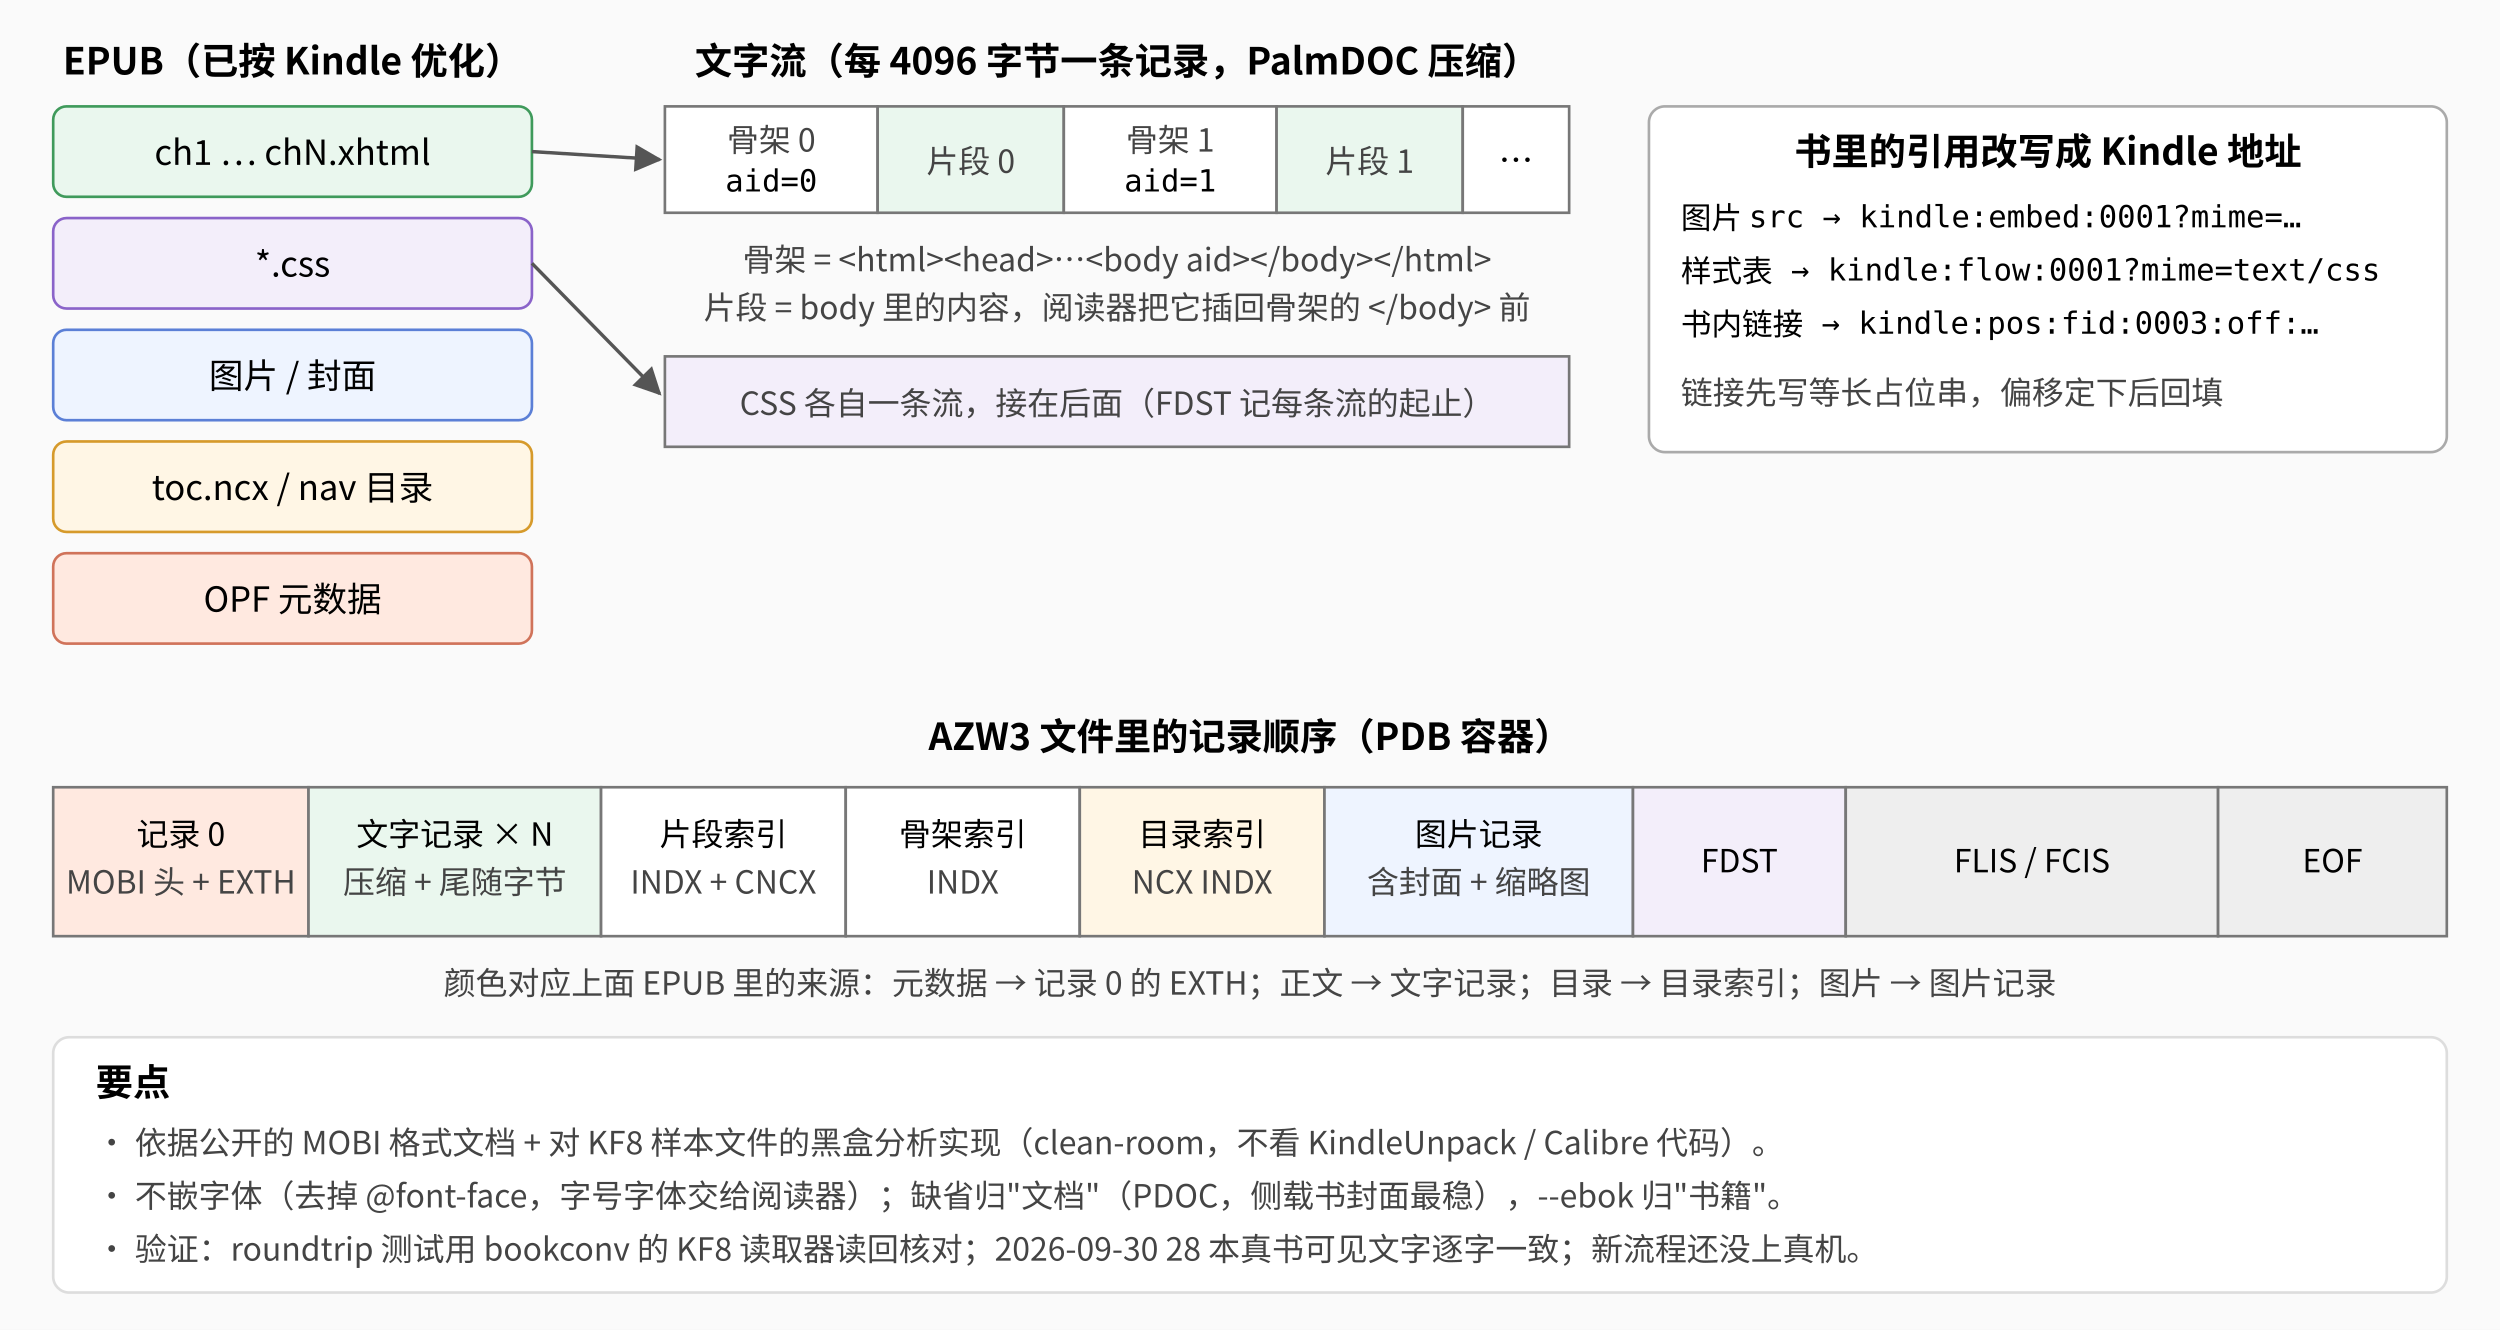
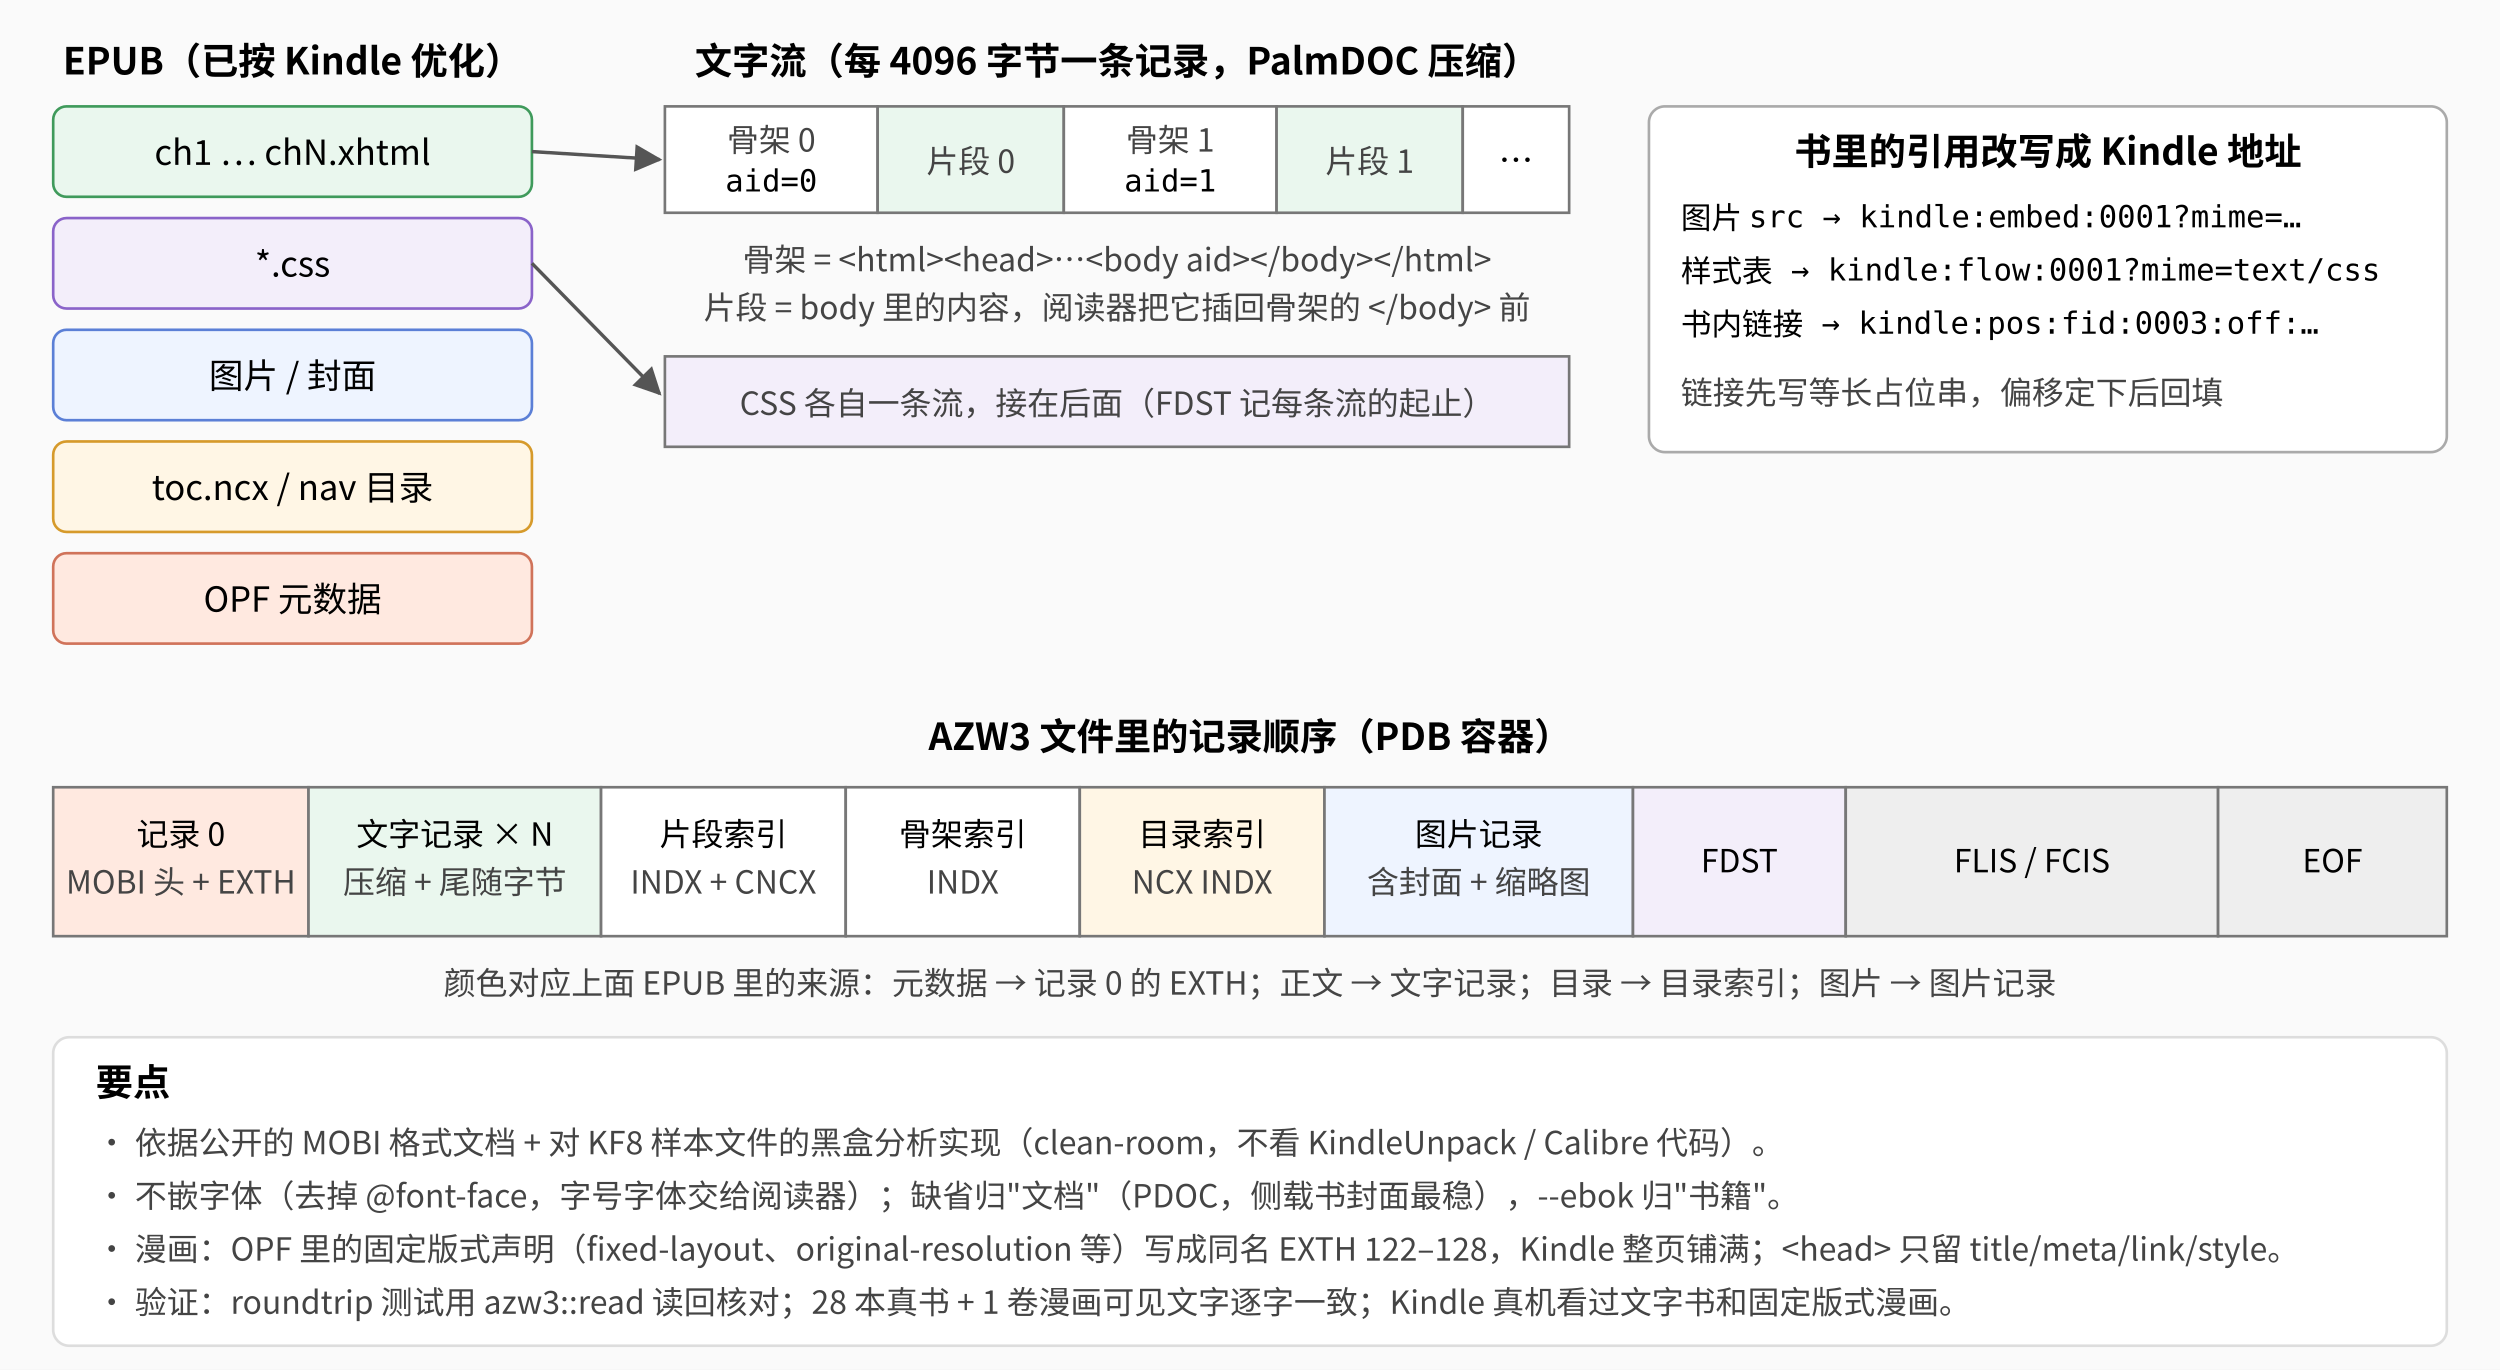
- <svg xmlns="http://www.w3.org/2000/svg" viewBox="0 0 940 500" font-family="'Noto Sans CJK SC','PingFang SC','Microsoft YaHei',sans-serif" font-size="13">
+ <svg xmlns="http://www.w3.org/2000/svg" viewBox="0 0 940 515" font-family="'Noto Sans CJK SC','PingFang SC','Microsoft YaHei',sans-serif" font-size="13">
  <defs>
    <marker id="a" viewBox="0 0 10 10" refX="9" refY="5" markerWidth="8" markerHeight="8" orient="auto">
      <path d="M0 0L10 5L0 10z" fill="#555" />
    </marker>
    <style>
      .r{stroke:#777;stroke-width:1}
      .h{font-weight:bold;font-size:14px}
      .s{font-size:12px;fill:#444}
      .m{font-family:monospace;font-size:11.5px}
      .l{stroke:#555;stroke-width:1.3;fill:none}
    </style>
  </defs>
-   <rect width="940" height="500" fill="#fafafa" />
+   <rect width="940" height="515" fill="#fafafa" />
  <text x="110" y="28" text-anchor="middle" class="h">EPUB（已按 Kindle 优化）</text>
  <rect x="20" y="40" width="180" height="34" rx="5" fill="#eaf7ee" stroke="#3f9a5b" />
  <text x="110" y="62" text-anchor="middle">ch1 … chN.xhtml</text>
  <rect x="20" y="82" width="180" height="34" rx="5" fill="#f3eefa" stroke="#8a63c9" />
  <text x="110" y="104" text-anchor="middle">*.css</text>
  <rect x="20" y="124" width="180" height="34" rx="5" fill="#eef4ff" stroke="#5b7fd6" />
  <text x="110" y="146" text-anchor="middle">图片 / 封面</text>
  <rect x="20" y="166" width="180" height="34" rx="5" fill="#fff6e5" stroke="#d69a2b" />
  <text x="110" y="188" text-anchor="middle">toc.ncx / nav 目录</text>
  <rect x="20" y="208" width="180" height="34" rx="5" fill="#ffe9e0" stroke="#d0735a" />
  <text x="110" y="230" text-anchor="middle">OPF 元数据</text>
  <text x="420" y="28" text-anchor="middle" class="h">文字流（每 4096 字节一条记录，PalmDOC 压缩）</text>
  <rect x="250" y="40" width="80" height="40" fill="#fff" class="r" />
  <text x="290" y="57" text-anchor="middle" class="s">骨架 0</text>
  <text x="290" y="72" text-anchor="middle" class="m">aid=0</text>
  <rect x="330" y="40" width="70" height="40" fill="#eaf7ee" class="r" />
  <text x="365" y="65" text-anchor="middle" class="s">片段 0</text>
  <rect x="400" y="40" width="80" height="40" fill="#fff" class="r" />
  <text x="440" y="57" text-anchor="middle" class="s">骨架 1</text>
  <text x="440" y="72" text-anchor="middle" class="m">aid=1</text>
  <rect x="480" y="40" width="70" height="40" fill="#eaf7ee" class="r" />
  <text x="515" y="65" text-anchor="middle" class="s">片段 1</text>
  <rect x="550" y="40" width="40" height="40" fill="#fff" class="r" />
  <text x="570" y="65" text-anchor="middle">…</text>
  <text x="420" y="102" text-anchor="middle" class="s">骨架 = &lt;html&gt;&lt;head&gt;…&lt;body aid&gt;&lt;/body&gt;&lt;/html&gt;</text>
  <text x="420" y="120" text-anchor="middle" class="s">片段 = body 里的内容，阅读器把它插回骨架的 &lt;/body&gt; 前</text>
  <rect x="250" y="134" width="340" height="34" fill="#f3eefa" class="r" />
  <text x="420" y="156" text-anchor="middle" class="s">CSS 各自一条流，接在后面（FDST 记每条流的起止）</text>
  <path class="l" d="M200 57 L248 60" marker-end="url(#a)" />
  <path class="l" d="M200 99 L248 148" marker-end="url(#a)" />
  <rect x="620" y="40" width="300" height="130" rx="6" fill="#fff" stroke="#aaa" />
  <text x="770" y="62" text-anchor="middle" class="h">书里的引用改写成 Kindle 地址</text>
  <text x="632" y="86" class="m">图片 src → kindle:embed:0001?mime=…</text>
  <text x="632" y="106" class="m">样式表   → kindle:flow:0001?mime=text/css</text>
  <text x="632" y="126" class="m">书内链接 → kindle:pos:fid:0003:off:…</text>
  <text x="632" y="152" class="s">链接先写等长占位串，偏移定下后回填</text>
  <text x="470" y="282" text-anchor="middle" class="h">AZW3 文件里的记录顺序（PDB 容器）</text>
  <g font-size="12">
    <rect x="20" y="296" width="96" height="56" fill="#ffe9e0" class="r" />
    <text x="68" y="318" text-anchor="middle">记录 0</text>
    <text x="68" y="336" text-anchor="middle" class="s">MOBI 头 + EXTH</text>
    <rect x="116" y="296" width="110" height="56" fill="#eaf7ee" class="r" />
    <text x="171" y="318" text-anchor="middle">文字记录 × N</text>
    <text x="171" y="336" text-anchor="middle" class="s">压缩 + 尾随字节</text>
    <rect x="226" y="296" width="92" height="56" fill="#fff" class="r" />
    <text x="272" y="318" text-anchor="middle">片段索引</text>
    <text x="272" y="336" text-anchor="middle" class="s">INDX + CNCX</text>
    <rect x="318" y="296" width="88" height="56" fill="#fff" class="r" />
    <text x="362" y="318" text-anchor="middle">骨架索引</text>
    <text x="362" y="336" text-anchor="middle" class="s">INDX</text>
    <rect x="406" y="296" width="92" height="56" fill="#fff6e5" class="r" />
    <text x="452" y="318" text-anchor="middle">目录索引</text>
    <text x="452" y="336" text-anchor="middle" class="s">NCX INDX</text>
    <rect x="498" y="296" width="116" height="56" fill="#eef4ff" class="r" />
    <text x="556" y="318" text-anchor="middle">图片记录</text>
    <text x="556" y="336" text-anchor="middle" class="s">含封面 + 缩略图</text>
    <rect x="614" y="296" width="80" height="56" fill="#f3eefa" class="r" />
    <text x="654" y="328" text-anchor="middle">FDST</text>
    <rect x="694" y="296" width="140" height="56" fill="#eee" class="r" />
    <text x="764" y="328" text-anchor="middle">FLIS / FCIS</text>
    <rect x="834" y="296" width="86" height="56" fill="#eee" class="r" />
    <text x="877" y="328" text-anchor="middle">EOF</text>
  </g>
  <text x="470" y="374" text-anchor="middle" class="s">颜色对应上面 EPUB 里的来源：元数据 → 记录 0 的 EXTH；正文 → 文字记录；目录 → 目录索引；图片 → 图片记录</text>
-   <rect x="20" y="390" width="900" height="96" rx="6" fill="#fff" stroke="#ddd" />
+   <rect x="20" y="390" width="900" height="116" rx="6" fill="#fff" stroke="#ddd" />
  <text x="36" y="412" class="h">要点</text>
  <text x="36" y="434" class="s">· 依据公开的 MOBI 格式文档 + 对 KF8 样本文件的黑盒分析实现（clean-room，不看 KindleUnpack / Calibre 代码）。</text>
  <text x="36" y="454" class="s">· 不嵌字体（去掉 @font-face，字号字体交给阅读器）；缺省归"文档"（PDOC，侧载书封面最稳），--ebok 归"书籍"。</text>
-   <text x="36" y="474" class="s">· 验证：roundtrip 测试用 bookconv 的 KF8 读取器读回核对；2026-09-30 28 本真书可见文字逐字一致；新流程还没上真机。</text>
+   <text x="36" y="474" class="s">· 漫画：OPF 里的固定版式声明（fixed-layout、original-resolution 等）写成同名 EXTH 122–128，Kindle 整页铺满；&lt;head&gt; 只留 title/meta/link/style。</text>
+   <text x="36" y="494" class="s">· 验证：roundtrip 测试用 azw3::read 读回核对；28 本真书 + 1 卷漫画可见文字逐字一致；Kindle 真机看过文字书和固定版式漫画。</text>
</svg>
